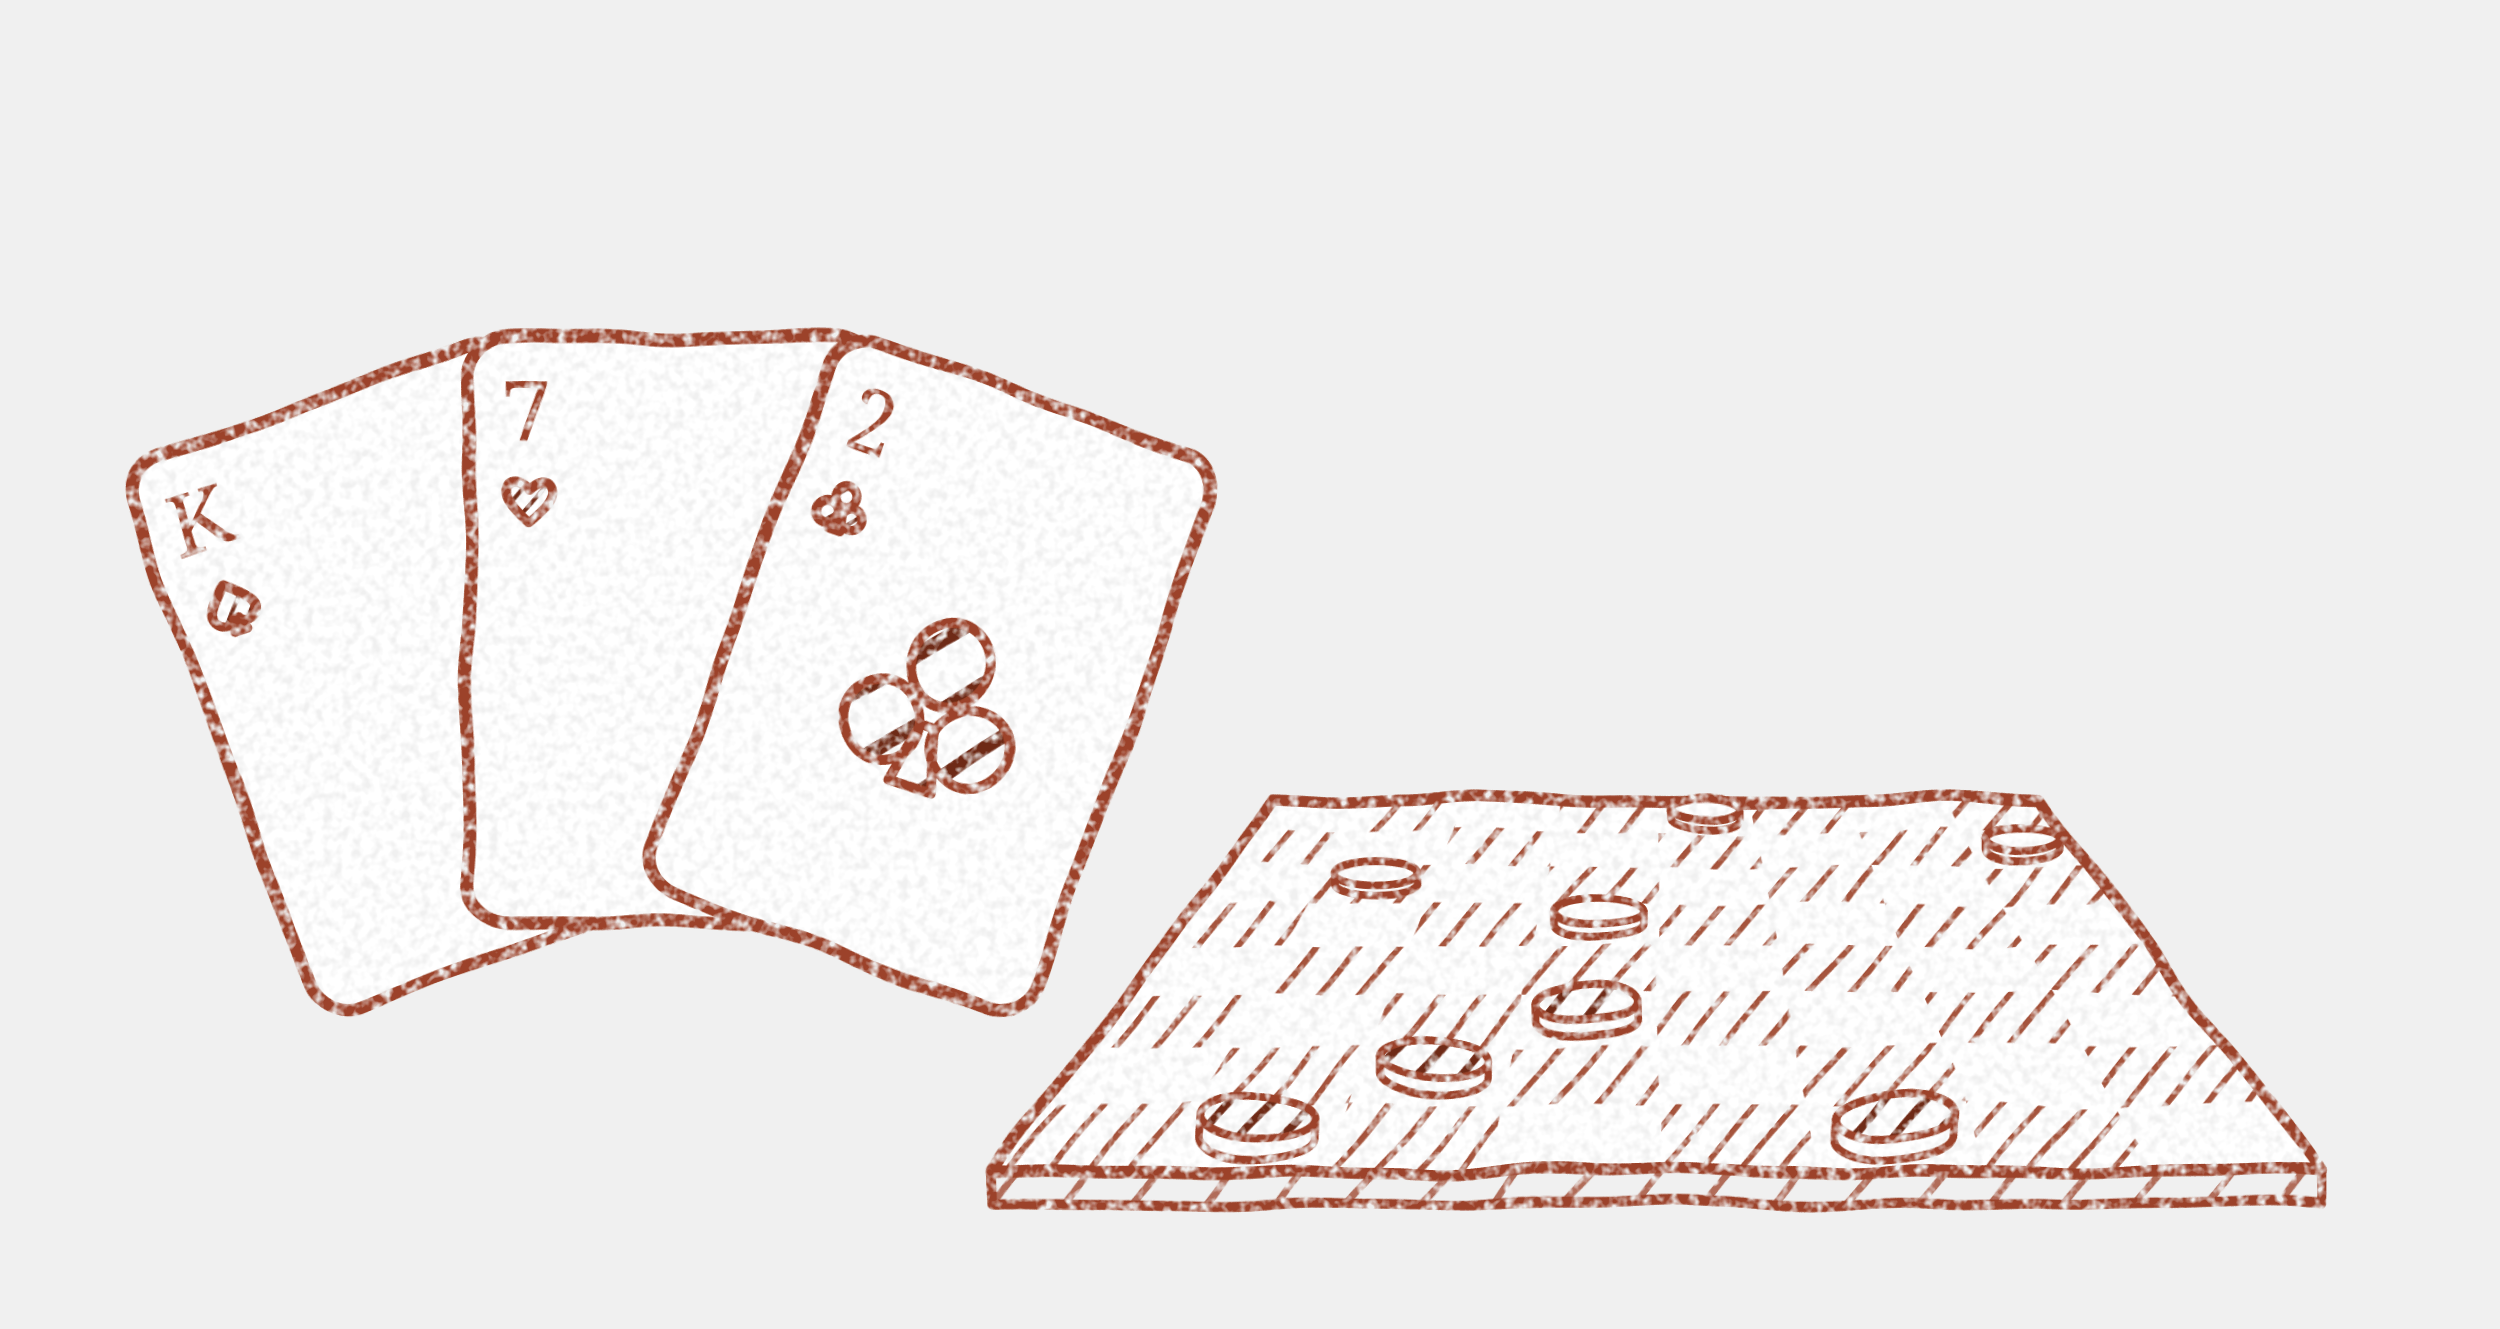
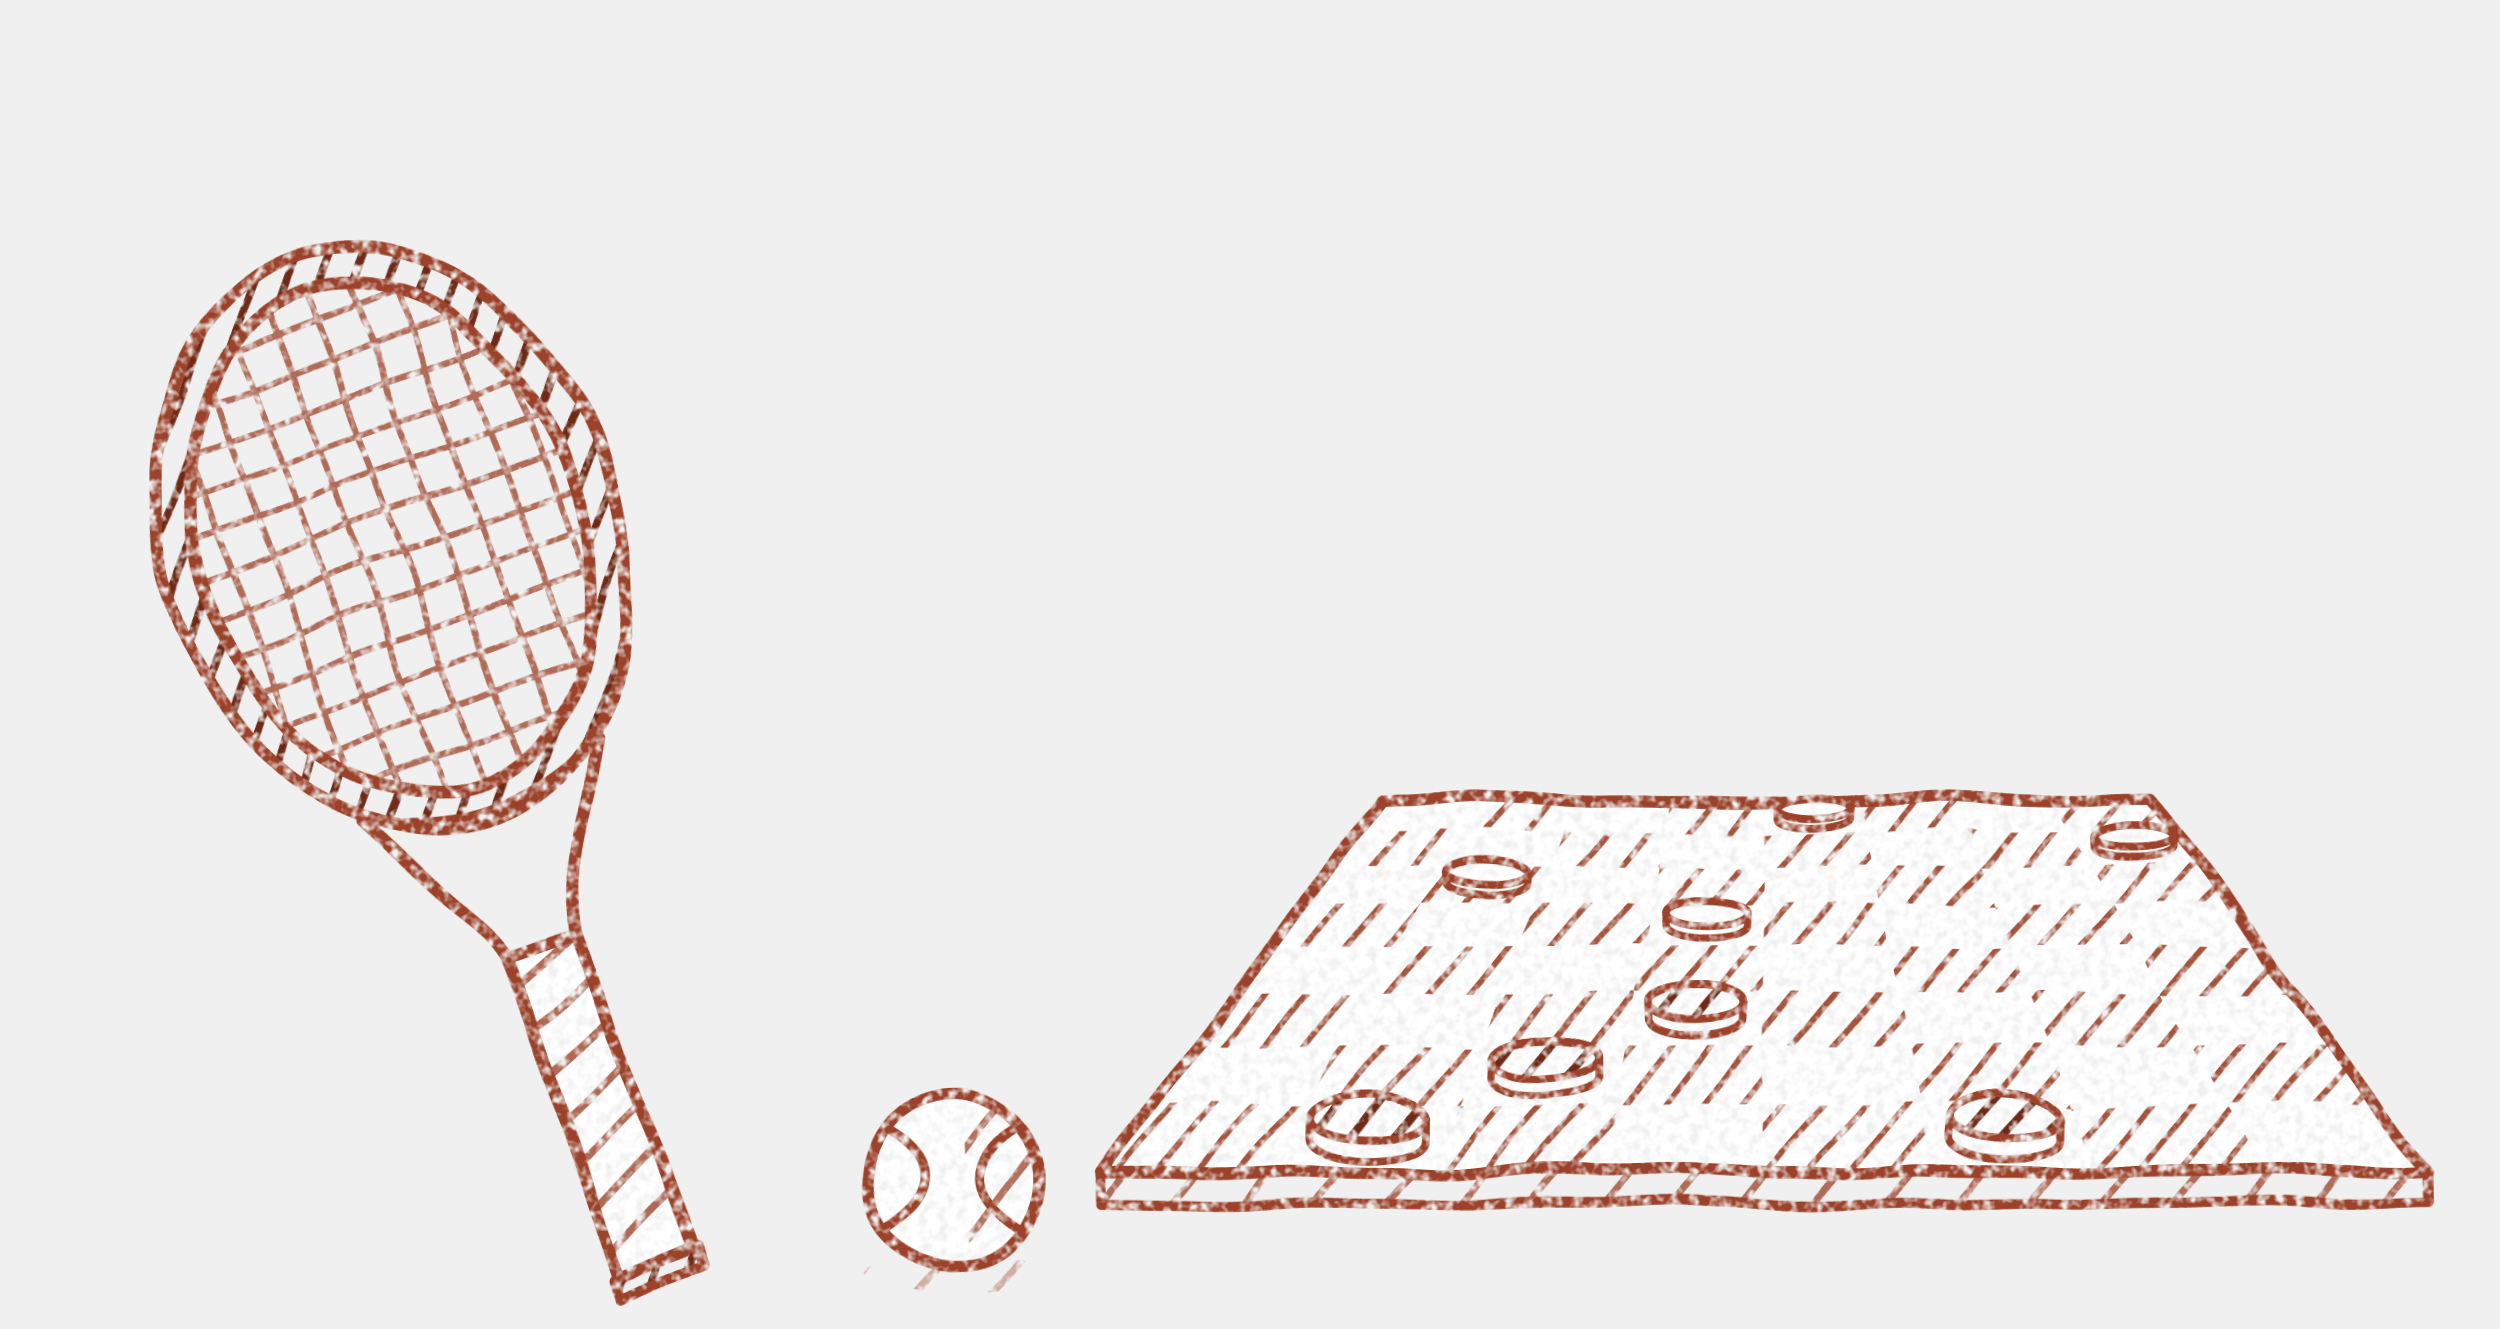
- <svg xmlns="http://www.w3.org/2000/svg" viewBox="0 0 320 170" role="img" aria-label="Sketch of a poker hand beside a checkerboard with checkers">
+ <svg xmlns="http://www.w3.org/2000/svg" viewBox="0 0 320 170" role="img" aria-label="Sketch of a tennis racket and ball beside a checkerboard with checkers">
  <style>.ink path, .ink rect, .ink ellipse, .ink polygon, .ink circle { vector-effect: non-scaling-stroke; }</style>
  <defs>
    <filter id="crayon" x="-5%" y="-5%" width="110%" height="110%">
      <feTurbulence type="fractalNoise" baseFrequency="0.05" numOctaves="2" seed="4" result="wob" />
      <feDisplacementMap in="SourceGraphic" in2="wob" scale="2.2" xChannelSelector="R" yChannelSelector="G" result="moved" />
      <feTurbulence type="fractalNoise" baseFrequency="0.8" numOctaves="2" seed="9" result="grain" />
      <feColorMatrix in="grain" type="matrix" values="0 0 0 0 0  0 0 0 0 0  0 0 0 0 0  -3 0 0 0 2.3" result="tooth" />
      <feComposite in="moved" in2="tooth" operator="in" />
    </filter>
    <pattern id="h-light-68" width="7" height="7" patternUnits="userSpaceOnUse" patternTransform="rotate(40) scale(1.4706)">
      <line x1="0" y1="0" x2="0" y2="7" stroke="#9c4329" stroke-width="1.8" opacity="0.75" />
    </pattern>
    <pattern id="h-fine-68" width="4" height="4" patternUnits="userSpaceOnUse" patternTransform="rotate(40) scale(1.4706)">
      <line x1="0" y1="0" x2="0" y2="4" stroke="#9c4329" stroke-width="1.5" opacity="0.9" />
    </pattern>
    <pattern id="h-tight-68" width="4" height="4" patternUnits="userSpaceOnUse" patternTransform="rotate(40) scale(1.4706)">
      <line x1="0" y1="0" x2="0" y2="4" stroke="#6e2a17" stroke-width="2.0" opacity="1.0" />
    </pattern>
-     <pattern id="h-tight-50" width="4" height="4" patternUnits="userSpaceOnUse" patternTransform="rotate(40) scale(2)">
+     <pattern id="h-tight-66" width="4" height="4" patternUnits="userSpaceOnUse" patternTransform="rotate(40) scale(1.5152)">
      <line x1="0" y1="0" x2="0" y2="4" stroke="#6e2a17" stroke-width="2.0" opacity="1.0" />
+     </pattern>
+     <pattern id="h-light-100" width="7" height="7" patternUnits="userSpaceOnUse" patternTransform="rotate(40) scale(1)">
+       <line x1="0" y1="0" x2="0" y2="7" stroke="#9c4329" stroke-width="1.8" opacity="0.75" />
    </pattern>
  </defs>
  <g class="ink" filter="url(#crayon)" fill="none" stroke="#9c4329" stroke-linecap="round" stroke-linejoin="round">
-     <g transform="translate(212 150) scale(0.68)">
+     <g transform="translate(226 150) scale(0.68)">
      <path d="M-125 0 L-125 6 L125 6 L125 0" fill="url(#h-light-68)" stroke-width="1.3" />
      <path d="M-125 0 L125 0 L72 -70 L-72 -70 Z" fill="#fff" stroke-width="1.5" />
      <path d="M-125.0 -0.0 L-93.8 -0.0 L-86.5 -12.7 L-115.4 -12.7 Z M-62.5 -0.0 L-31.2 -0.0 L-28.8 -12.7 L-57.7 -12.7 Z M0.0 -0.0 L31.2 -0.0 L28.8 -12.7 L0.0 -12.7 Z M62.5 -0.0 L93.8 -0.0 L86.5 -12.7 L57.7 -12.7 Z M-86.5 -12.7 L-57.7 -12.7 L-53.5 -23.8 L-80.2 -23.8 Z M-28.8 -12.7 L0.0 -12.7 L0.0 -23.8 L-26.7 -23.8 Z M28.8 -12.7 L57.7 -12.7 L53.5 -23.8 L26.7 -23.8 Z M86.5 -12.7 L115.4 -12.7 L106.9 -23.8 L80.2 -23.8 Z M-106.9 -23.8 L-80.2 -23.8 L-74.6 -33.7 L-99.5 -33.7 Z M-53.5 -23.8 L-26.7 -23.8 L-24.9 -33.7 L-49.7 -33.7 Z M0.0 -23.8 L26.7 -23.8 L24.9 -33.7 L0.0 -33.7 Z M53.5 -23.8 L80.2 -23.8 L74.6 -33.7 L49.7 -33.7 Z M-74.6 -33.7 L-49.7 -33.7 L-46.4 -42.5 L-69.6 -42.5 Z M-24.9 -33.7 L0.0 -33.7 L0.0 -42.5 L-23.2 -42.5 Z M24.9 -33.7 L49.7 -33.7 L46.4 -42.5 L23.2 -42.5 Z M74.6 -33.7 L99.5 -33.7 L92.8 -42.5 L69.6 -42.5 Z M-92.8 -42.5 L-69.6 -42.5 L-65.1 -50.5 L-86.8 -50.5 Z M-46.4 -42.5 L-23.2 -42.5 L-21.7 -50.5 L-43.4 -50.5 Z M0.0 -42.5 L23.2 -42.5 L21.7 -50.5 L0.0 -50.5 Z M46.4 -42.5 L69.6 -42.5 L65.1 -50.5 L43.4 -50.5 Z M-65.1 -50.5 L-43.4 -50.5 L-40.7 -57.6 L-61.0 -57.6 Z M-21.7 -50.5 L0.0 -50.5 L0.0 -57.6 L-20.3 -57.6 Z M21.7 -50.5 L43.4 -50.5 L40.7 -57.6 L20.3 -57.6 Z M65.1 -50.5 L86.8 -50.5 L81.4 -57.6 L61.0 -57.6 Z M-81.4 -57.6 L-61.0 -57.6 L-57.4 -64.1 L-76.5 -64.1 Z M-40.7 -57.6 L-20.3 -57.6 L-19.1 -64.1 L-38.2 -64.1 Z M0.0 -57.6 L20.3 -57.6 L19.1 -64.1 L0.0 -64.1 Z M40.7 -57.6 L61.0 -57.6 L57.4 -64.1 L38.2 -64.1 Z M-57.4 -64.1 L-38.2 -64.1 L-36.0 -70.0 L-54.0 -70.0 Z M-19.1 -64.1 L0.0 -64.1 L0.0 -70.0 L-18.0 -70.0 Z M19.1 -64.1 L38.2 -64.1 L36.0 -70.0 L18.0 -70.0 Z M57.4 -64.1 L76.5 -64.1 L72.0 -70.0 L54.0 -70.0 Z" stroke="none" fill="url(#h-fine-68)" />
      <path d="M-85.9 -6.3 L-85.9 -10.2 A10.8 4.1 0 0 1 -64.3 -10.2 L-64.3 -6.3 A10.8 4.1 0 0 1 -85.9 -6.3 Z" fill="#fff" stroke-width="1" />
      <ellipse cx="-75.1" cy="-10.2" rx="10.8" ry="4.1" fill="url(#h-tight-68)" stroke-width="1" />
      <path d="M34.3 -6.3 L34.3 -10.2 A10.8 4.1 0 0 1 55.9 -10.2 L55.9 -6.3 A10.8 4.1 0 0 1 34.3 -6.3 Z" fill="#fff" stroke-width="1" />
      <ellipse cx="45.1" cy="-10.2" rx="10.8" ry="4.1" fill="url(#h-tight-68)" stroke-width="1" />
      <path d="M-51.7 -18.3 L-51.7 -21.6 A10.0 3.6 0 0 1 -31.7 -21.6 L-31.7 -18.3 A10.0 3.6 0 0 1 -51.7 -18.3 Z" fill="#fff" stroke-width="1" />
      <ellipse cx="-41.7" cy="-21.6" rx="10.0" ry="3.6" fill="url(#h-tight-68)" stroke-width="1" />
      <path d="M-22.2 -28.8 L-22.2 -31.8 A9.3 3.2 0 0 1 -3.6 -31.8 L-3.6 -28.8 A9.3 3.2 0 0 1 -22.2 -28.8 Z" fill="#fff" stroke-width="1" />
      <ellipse cx="-12.9" cy="-31.8" rx="9.3" ry="3.2" fill="url(#h-tight-68)" stroke-width="1" />
      <path d="M-60.1 -54.0 L-60.1 -56.2 A7.6 2.3 0 0 1 -45.0 -56.2 L-45.0 -54.0 A7.6 2.3 0 0 1 -60.1 -54.0 Z" fill="#fff" stroke-width="1" />
      <ellipse cx="-52.6" cy="-56.2" rx="7.6" ry="2.3" fill="#fff" stroke-width="1" />
      <path d="M62.0 -60.9 L62.0 -62.8 A7.1 2.1 0 0 1 76.2 -62.8 L76.2 -60.9 A7.1 2.1 0 0 1 62.0 -60.9 Z" fill="#fff" stroke-width="1" />
      <ellipse cx="69.1" cy="-62.8" rx="7.1" ry="2.1" fill="#fff" stroke-width="1" />
      <path d="M2.6 -67.0 L2.6 -68.8 A6.7 1.9 0 0 1 16.0 -68.8 L16.0 -67.0 A6.7 1.9 0 0 1 2.6 -67.0 Z" fill="#fff" stroke-width="1" />
      <ellipse cx="9.3" cy="-68.8" rx="6.7" ry="1.9" fill="#fff" stroke-width="1" />
      <path d="M-19.3 -46.5 L-19.3 -48.9 A8.1 2.5 0 0 1 -3.1 -48.9 L-3.1 -46.5 A8.1 2.5 0 0 1 -19.3 -46.5 Z" fill="#fff" stroke-width="1" />
      <ellipse cx="-11.2" cy="-48.9" rx="8.1" ry="2.5" fill="#fff" stroke-width="1" />
    </g>
-     <g transform="translate(86 178) scale(0.5)">
-       <g transform="rotate(-20.0)">
-         <rect x="-52.0" y="-270" width="104" height="150" rx="10" fill="#fff" stroke-width="1.7" />
-         <text x="-37.0" y="-243" text-anchor="middle" font-family="Georgia, serif" font-size="22" fill="#9c4329" stroke="none">K</text>
-         <path d="M0 -12 C -9 -3, -13 2, -9 7 C -6 10, -2 9, -1 6 L -3 13 L 3 13 L 1 6 C 2 9, 6 10, 9 7 C 13 2, 9 -3, 0 -12 Z" transform="translate(-37.0 -228) scale(0.5)" fill="url(#h-tight-50)" stroke-width="1.2" />
-         <path d="M47.0 -262 L47.0 -128" stroke="#9c4329" stroke-width="3" opacity="0.18" />
-       </g>
-       <g transform="rotate(0.0)">
-         <rect x="-52.0" y="-270" width="104" height="150" rx="10" fill="#fff" stroke-width="1.7" />
-         <text x="-37.0" y="-243" text-anchor="middle" font-family="Georgia, serif" font-size="22" fill="#9c4329" stroke="none">7</text>
-         <path d="M0 11 C -6 5, -12 0, -12 -5 C -12 -10, -6 -12, 0 -6 C 6 -12, 12 -10, 12 -5 C 12 0, 6 5, 0 11 Z" transform="translate(-37.0 -228) scale(0.5)" fill="url(#h-tight-50)" stroke-width="1.2" />
-         <path d="M47.0 -262 L47.0 -128" stroke="#9c4329" stroke-width="3" opacity="0.18" />
-       </g>
-       <g transform="rotate(20.0)">
-         <rect x="-52.0" y="-270" width="104" height="150" rx="10" fill="#fff" stroke-width="1.7" />
-         <text x="-37.0" y="-243" text-anchor="middle" font-family="Georgia, serif" font-size="22" fill="#9c4329" stroke="none">2</text>
-         <path d="M-1 3 L -3 12 L 3 12 L 1 3 Z M0 -11 a5.5 5.5 0 1 0 0.01 0 Z M-6.5 -1 a5.5 5.5 0 1 0 0.01 0 Z M6.5 -1 a5.5 5.5 0 1 0 0.01 0 Z" transform="translate(-37.0 -228) scale(0.5)" fill="url(#h-tight-50)" stroke-width="1.2" />
-         <path d="M-1 3 L -3 12 L 3 12 L 1 3 Z M0 -11 a5.5 5.5 0 1 0 0.01 0 Z M-6.5 -1 a5.5 5.5 0 1 0 0.01 0 Z M6.5 -1 a5.5 5.5 0 1 0 0.01 0 Z" transform="translate(4 -189.0) scale(1.9)" fill="url(#h-tight-50)" stroke-width="1.3" />
-       </g>
+     <g transform="translate(84 162) rotate(-20) scale(0.66)">
+       <clipPath id="strings1">
+         <ellipse cx="0" cy="-150" rx="37" ry="51" />
+       </clipPath>
+       <path d="M-31 -201 L-31 -99 M-23 -201 L-23 -99 M-15 -201 L-15 -99 M-7 -201 L-7 -99 M1 -201 L1 -99 M9 -201 L9 -99 M17 -201 L17 -99 M25 -201 L25 -99 M33 -201 L33 -99 M-37 -195 L37 -195 M-37 -187 L37 -187 M-37 -179 L37 -179 M-37 -171 L37 -171 M-37 -163 L37 -163 M-37 -155 L37 -155 M-37 -147 L37 -147 M-37 -139 L37 -139 M-37 -131 L37 -131 M-37 -123 L37 -123 M-37 -115 L37 -115 M-37 -107 L37 -107" stroke-width="0.8" opacity="0.75" clip-path="url(#strings1)" />
+       <path d="M-44 -150 a44 58 0 1 0 88 0 a44 58 0 1 0 -88 0 Z M-37 -150 a37 51 0 1 0 74 0 a37 51 0 1 0 -74 0 Z" fill-rule="evenodd" fill="url(#h-tight-66)" stroke-width="1.6" />
+       <path d="M-24 -100 C -14 -80, -8 -74, -7 -66 M24 -100 C 14 -80, 8 -74, 7 -66" stroke-width="1.6" />
+       <path d="M-24 -100 Q 0 -88 24 -100" stroke-width="1.2" />
+       <path d="M-7 -66 L-8 0 L8 0 L7 -66 Z" fill="#fff" stroke-width="1.6" />
+       <path d="M-7 -6 L7 -12 M-7 -15 L7 -21 M-7 -24 L7 -30 M-7 -33 L7 -39 M-7 -42 L7 -48 M-7 -51 L7 -57 M-7 -60 L7 -66" stroke-width="1" opacity="0.8" />
+       <path d="M-9 0 L9 0 L9 4 L-9 4 Z" fill="url(#h-tight-66)" stroke-width="1.3" />
    </g>
+     <clipPath id="ball2">
+       <circle cx="122" cy="151" r="11" />
+     </clipPath>
+     <ellipse cx="123" cy="163" rx="12.1" ry="2.4" fill="url(#h-light-100)" stroke="none" opacity="0.5" />
+     <circle cx="122" cy="151" r="11" fill="#fff" stroke-width="1.5" />
+     <rect x="123.7" y="140" width="13.2" height="22" fill="url(#h-light-100)" clip-path="url(#ball2)" stroke="none" />
+     <path d="M113.2 144.4 C 120.3 148.8, 120.3 153.2, 113.2 157.6 M130.8 144.4 C 123.7 148.8, 123.7 153.2, 130.8 157.6" stroke-width="1.2" clip-path="url(#ball2)" />
  </g>
</svg>
